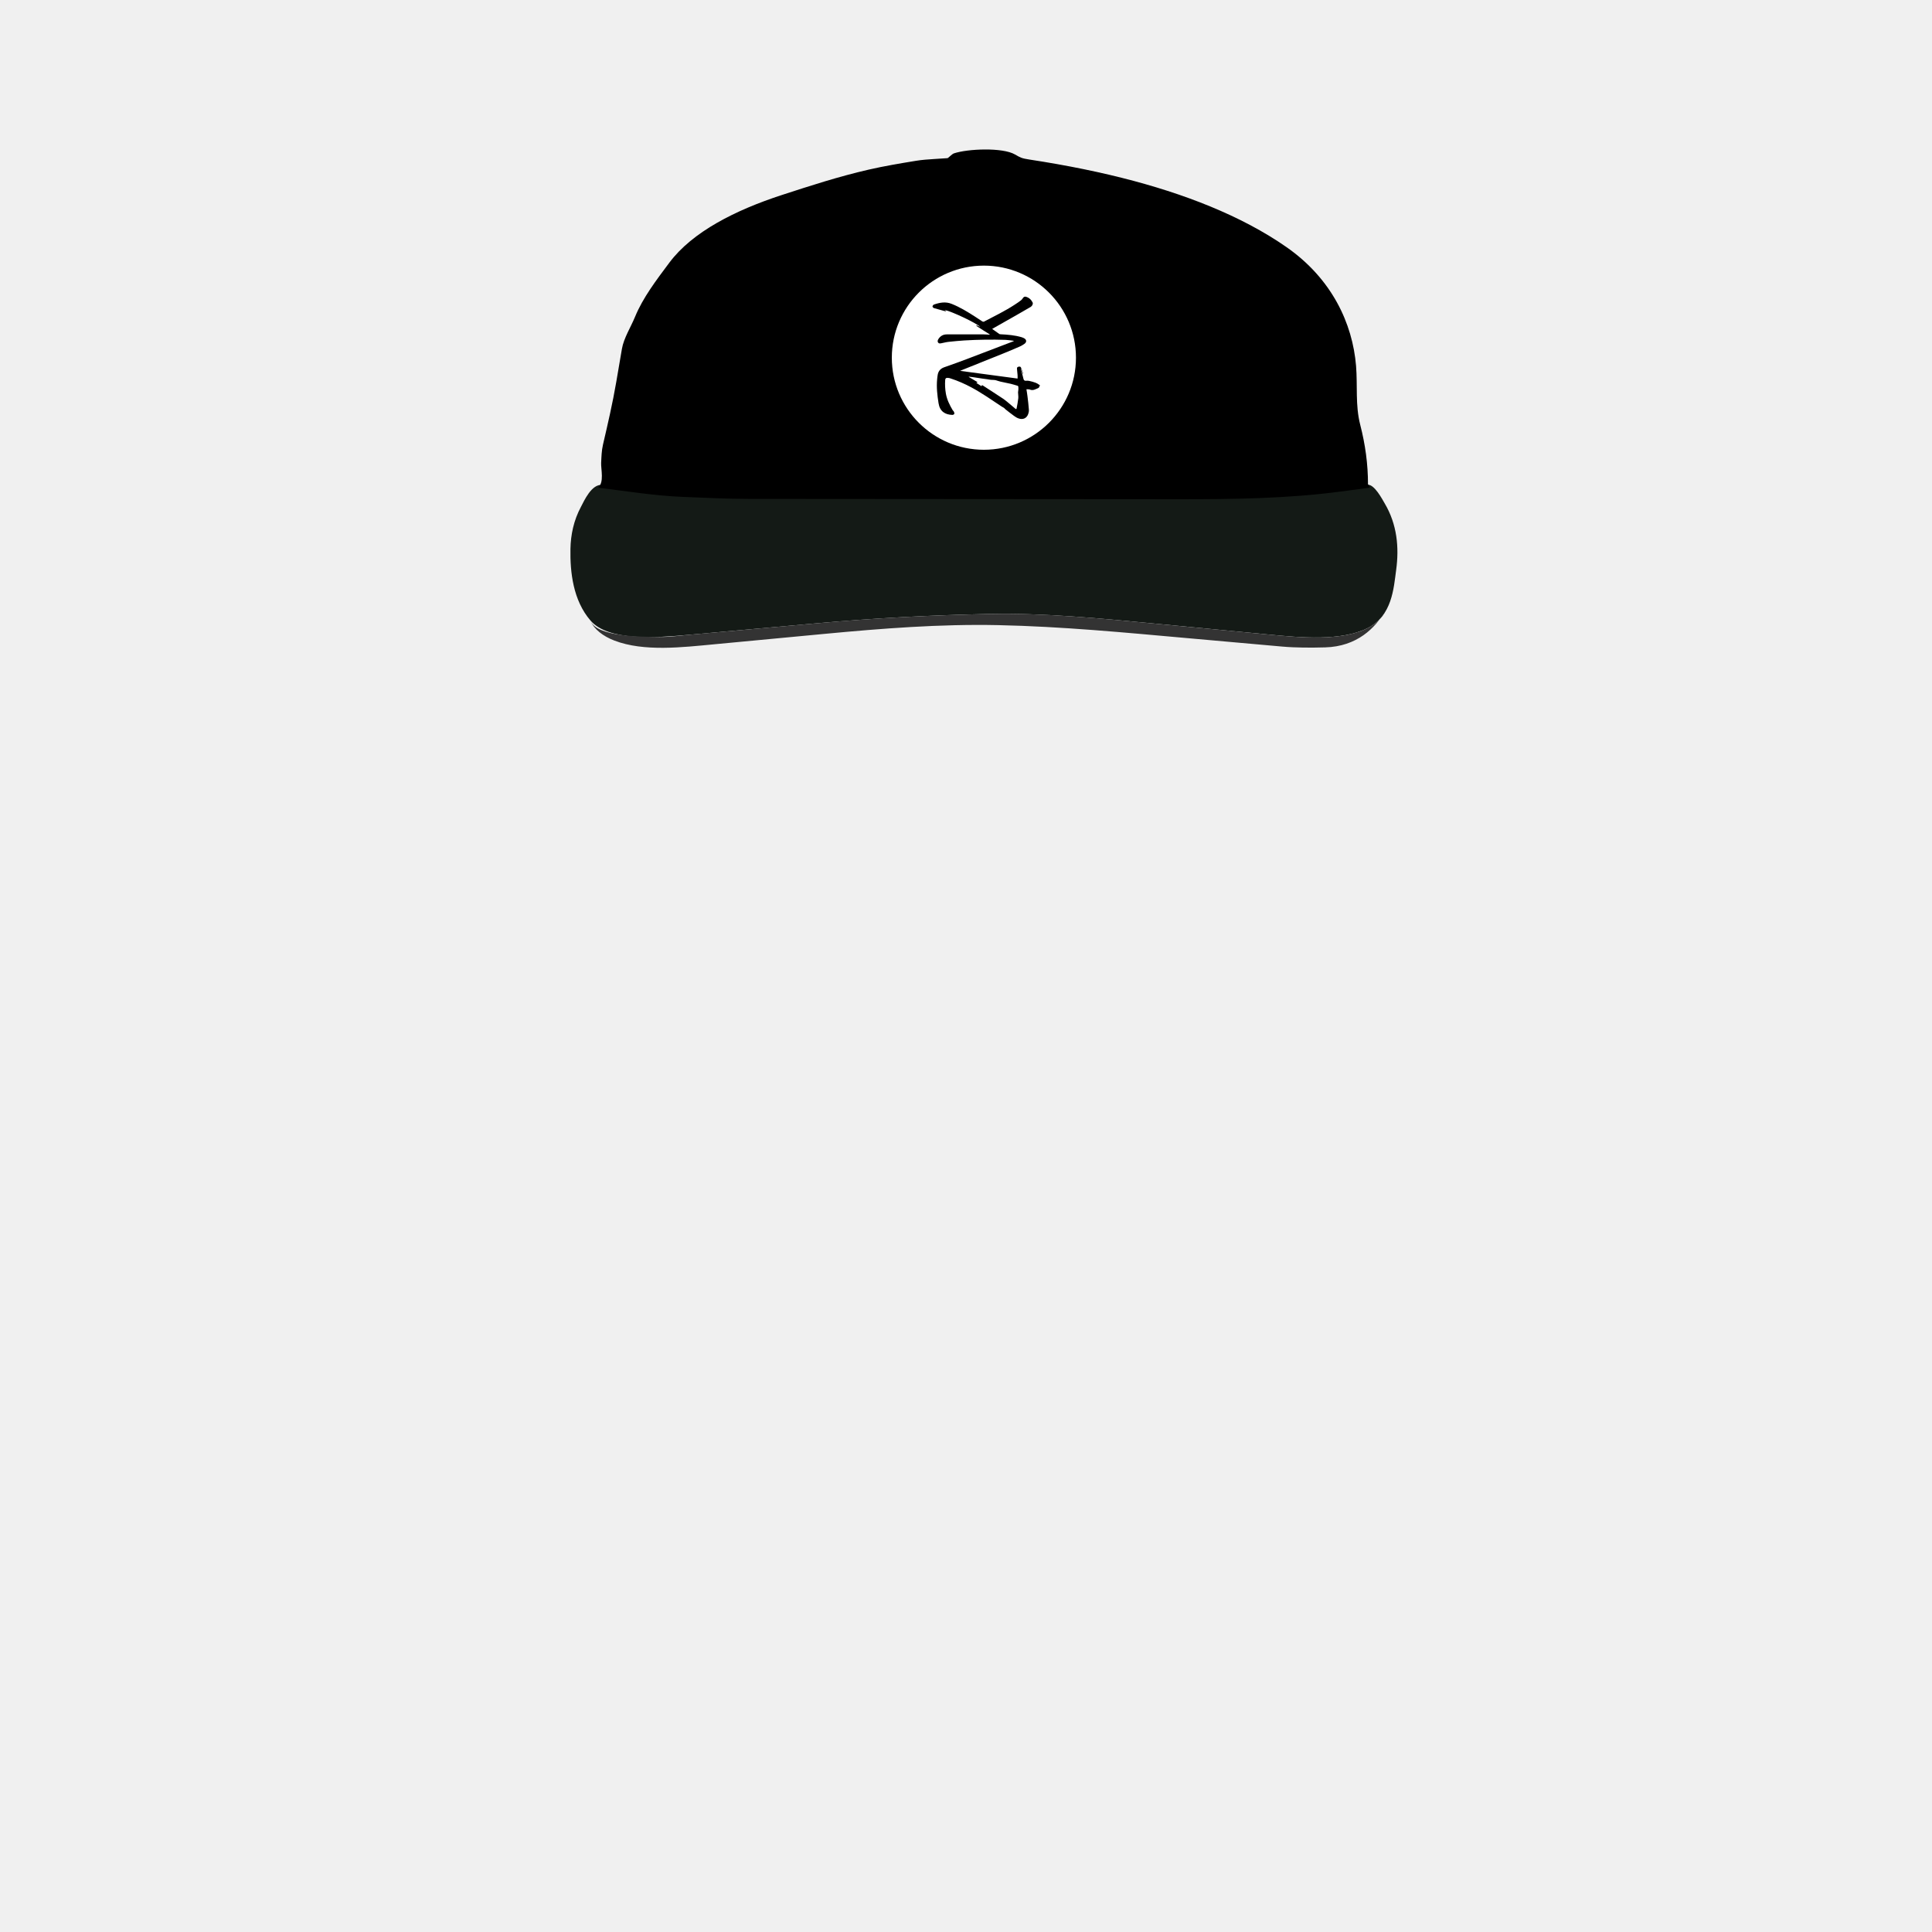
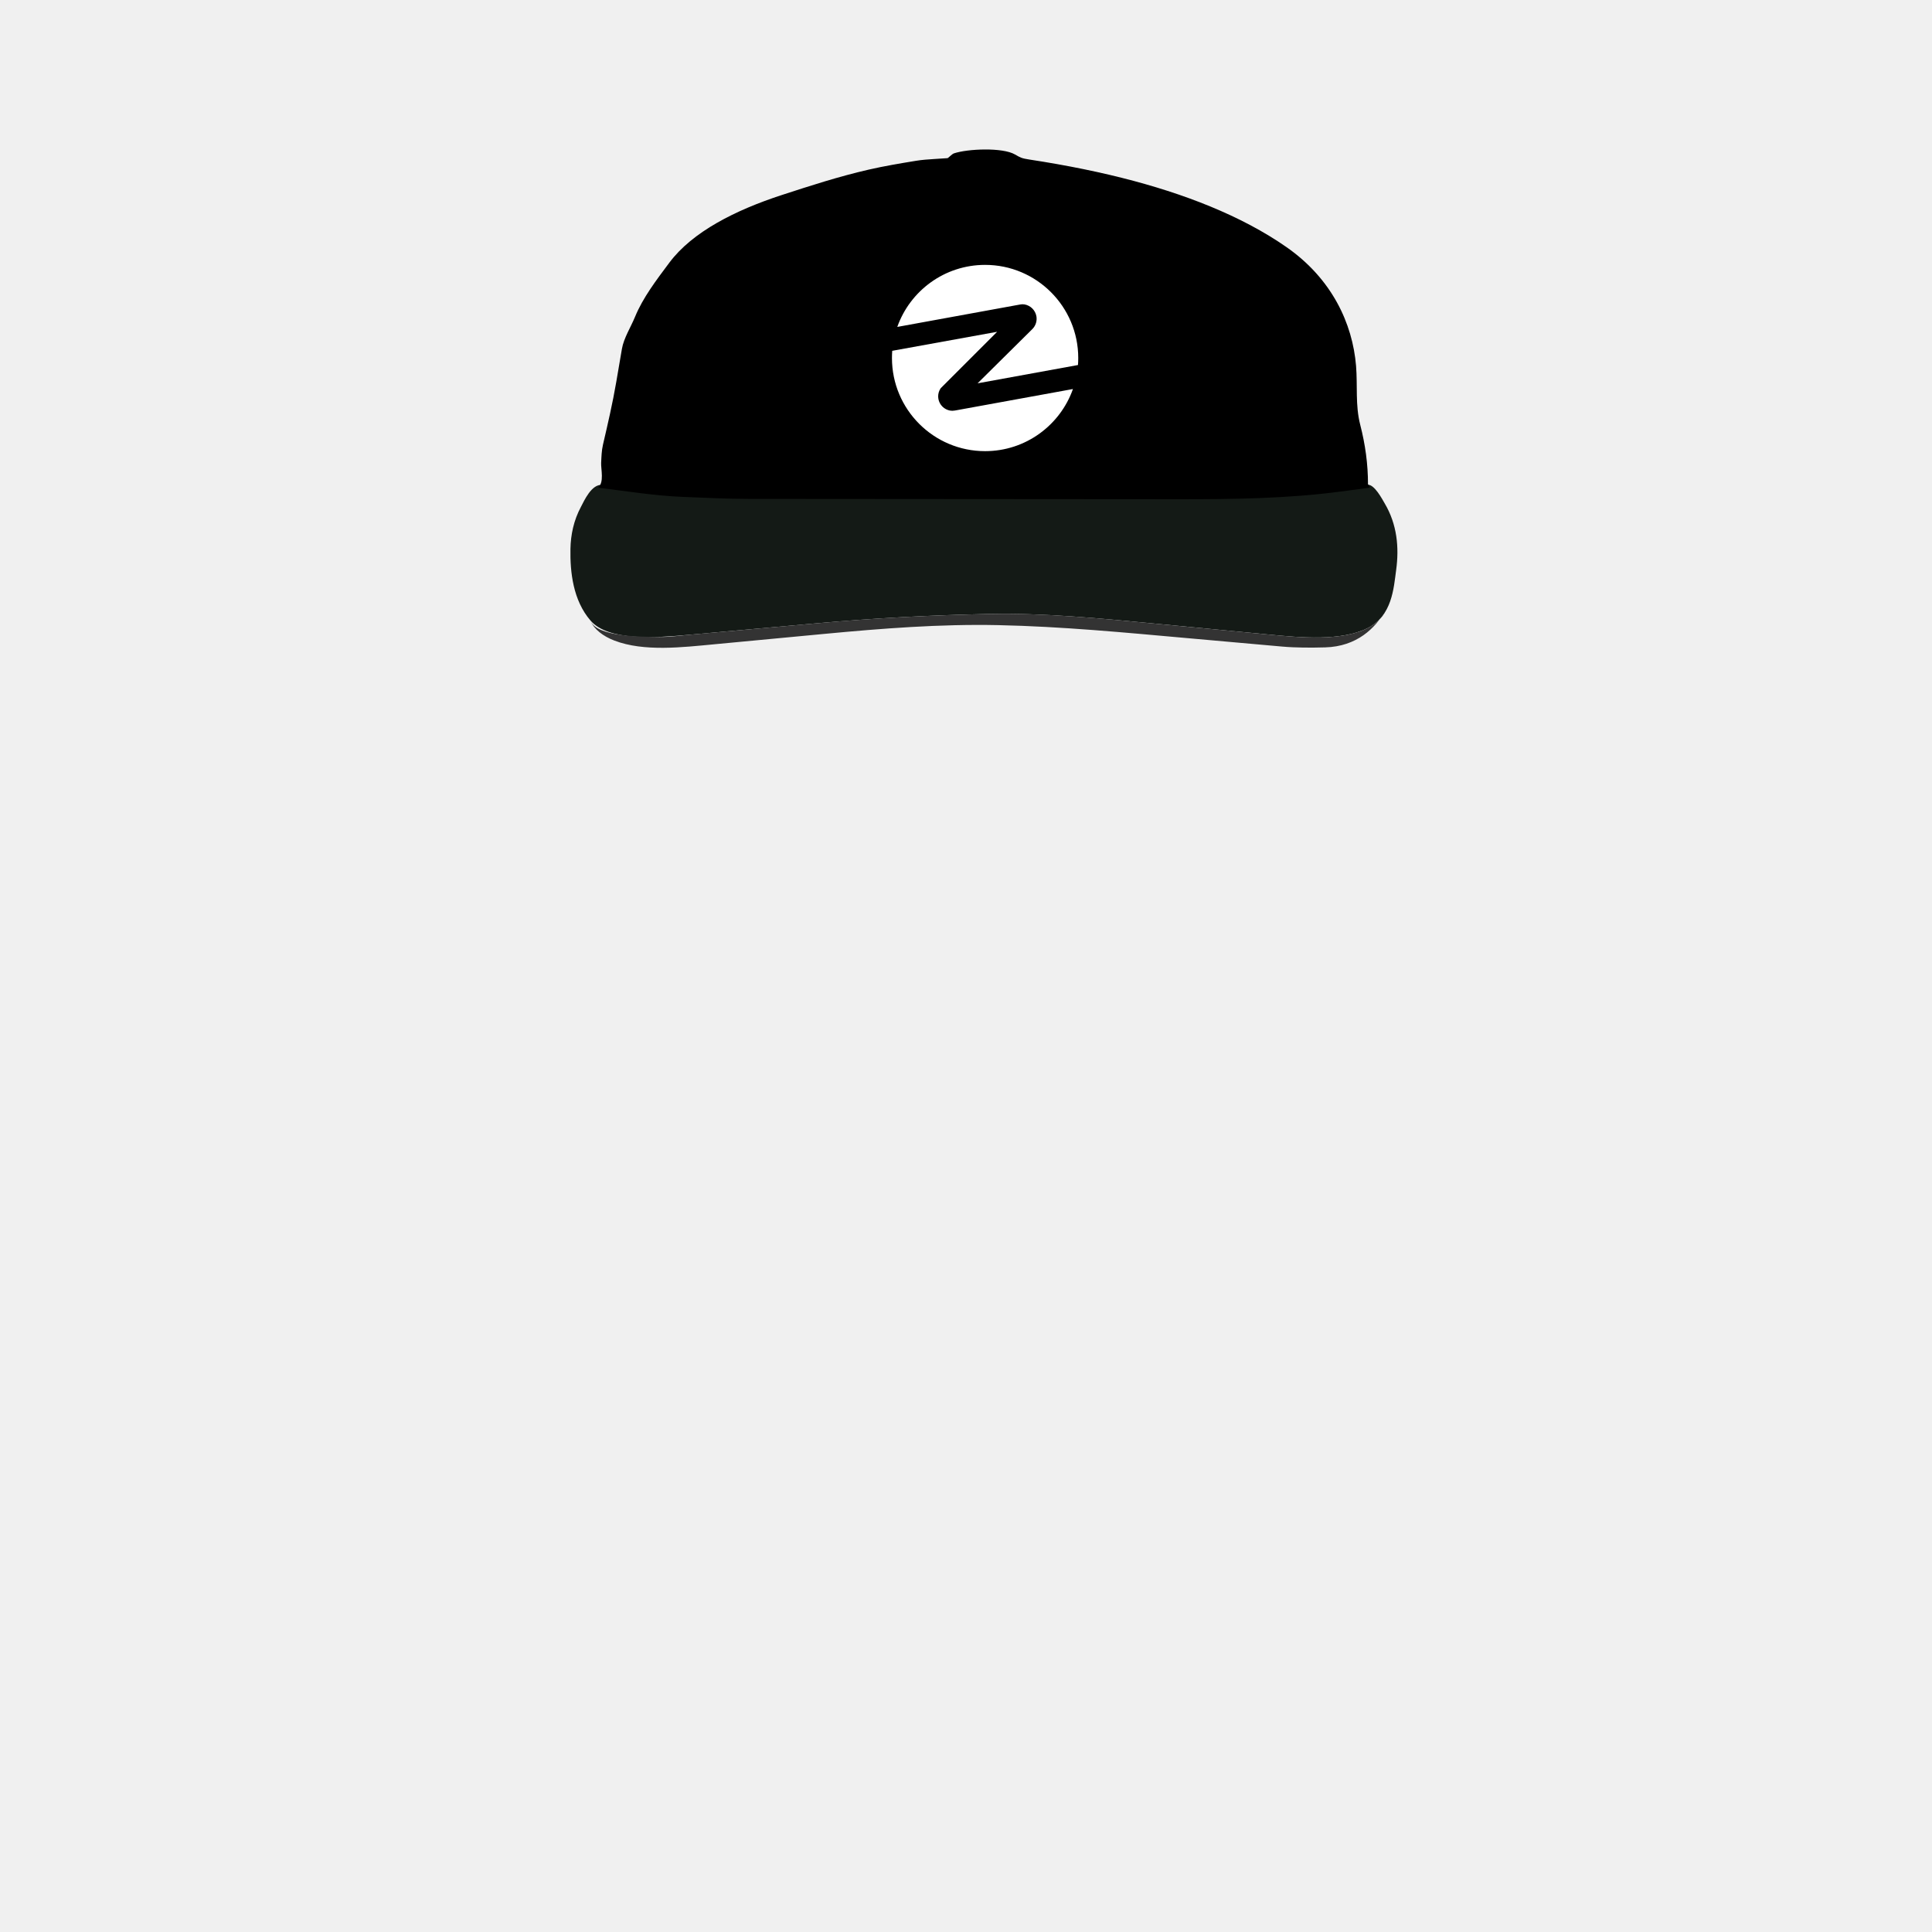
<svg xmlns="http://www.w3.org/2000/svg" viewBox="0 0 2000 2000" fill-rule="evenodd" clip-rule="evenodd" stroke-linejoin="round" stroke-miterlimit="2">
  <path d="M760.61 513.037l431.041.317c49.666.036 100.128.727 149.472-2.865 15.82-1.152 30.895-2.964 46.513-5.04 9.228-1.229 18.459-2.452 27.69-3.68 7.35-.973 15.672 15.26 18.056 19.265 12.955 21.796 15.068 45.73 11.933 68.835-2.593 19.08-4.097 47.785-29.889 60.516-27.423 13.543-69.116 9.633-101.028 6.573L1195 645.513c-55.704-5.34-114.474-11.06-170.894-9.942-60.455 1.197-119.762 4.373-179.671 9.762-43.954 3.953-87.908 7.908-131.862 11.866-33.375 2.997-82.664 6.792-101.317-14.842-18.057-20.95-21.157-50.085-20.73-73.999.262-14.79 3.371-29.663 10.86-43.66 3.157-5.902 11.005-24.086 22.252-22.728 23.375 2.819 46.92 6.6 70.507 8.505 21.885 1.767 44.443 1.715 66.465 2.562" fill="#141a16" />
  <path d="M611.258 642.87c7.375 16.398 51.365 16.239 71.149 16.52 10.73.153 21.575-1.421 32.178-2.375 44.08-3.965 88.157-7.932 132.238-11.896 59.446-5.349 118.316-8.38 178.29-9.57 56.774-1.123 115.88 4.785 171.929 10.162 39.462 3.779 78.922 7.562 118.384 11.346 32.472 3.112 75.909 7.028 102.714-8.105 7.991-4.51 13.438-10.548 16.251-17.186-10.504 18.386-29.67 37.514-62.614 38.406-14.32.39-30.291.422-44.462-.842-32.552-2.896-65.094-5.797-97.646-8.693-65.55-5.839-130.217-12.098-196.378-13.506-60.038-1.276-120.42 3.454-179.783 9.059-37.89 3.577-75.782 7.154-113.667 10.734-33.29 3.143-73.328 7.946-103.842-3.802-11.863-4.566-20.776-11.573-24.741-20.252" fill="#333" />
  <path d="M1416.144 501.42c0-20.925-2.75-41.1-8.055-61.728-5.197-20.216-2.642-40.447-4.306-60.887-3.599-44.063-25.106-90.26-71.963-122.954-46.814-32.672-106.897-55.78-170.367-71.724-17.417-4.376-35.133-8.234-53.039-11.657a1144.988 1144.988 0 00-28.283-5.02 1274.71 1274.71 0 00-14.58-2.308c-7.794-1.183-9.193-1.958-14.825-5.227-12.854-7.464-48.96-5.936-63.282-1.125-1.932.653-5.843 4.874-6.576 4.925-4.602.299-9.193.6-13.795.9-6.288.414-12.493.807-18.637 1.816-16.674 2.728-32.902 5.435-49.111 9.151-31.137 7.143-60.581 16.713-90.056 26.323-47.645 15.53-92.393 37.93-116.344 69.986-13.574 18.16-27.421 36.33-35.479 55.957-4.388 10.684-11.745 22.232-13.623 33.225-1.97 11.547-3.946 23.09-5.92 34.632-3.703 21.634-8.686 43.061-13.695 64.59-1.466 6.305-1.584 12.52-1.899 18.91-.322 6.428 3.394 20.211-3.232 25.631 29.205 3.523 58.57 8.418 88.244 9.562 22.52.868 44.977 2.05 67.534 2.066 78.184.056 156.373.116 234.562.173 69.957.049 139.903.103 209.855.154 56.48.043 112.939-.563 168.363-7.925 10.112-1.345 20.221-2.687 30.33-4.03-.559-1.052-.839-2.523-1.821-3.417" fill-rule="nonzero" />
-   <g fill="#fff" fill-rule="nonzero">
-     <path d="M1018.522 274.976c-52.6 0-95.308 42.707-95.308 95.308 0 52.6 42.707 95.308 95.308 95.308 52.6 0 95.308-42.708 95.308-95.308 0-52.6-42.708-95.308-95.308-95.308zm57.184 125.468c-.12.362-.12.845-.361.966-.845.482-1.69.844-2.655 1.206-2.05.965-3.98 1.689-6.394.724-1.085-.483-2.292-.241-3.74-.362.362 2.533.845 4.826 1.086 7.238a265.712 265.712 0 011.448 13.754c.12 1.448-.12 3.016-.603 4.343-1.448 4.584-5.43 6.515-10.134 4.826-1.69-.604-3.258-1.569-4.705-2.654-3.017-2.172-6.033-4.585-8.928-6.877-.362-.241-.603-.724-.965-.965l-.362-.362c-.724-.483-1.568-.845-2.292-1.327-10.376-6.877-20.51-13.995-31.488-19.906-6.997-3.74-14.115-6.877-21.595-9.29-.965-.362-2.051-.603-3.137-.603-1.448-.12-2.292.603-2.413 2.05-.362 4.827-.12 9.532.724 14.357 1.086 6.153 3.86 11.703 6.997 17.011.362.603.965.965 1.207 1.448.362.724.724 1.81.482 2.413-.241.603-1.327 1.085-1.93 1.085-7.6-.24-13.03-3.619-14.357-12.064-1.327-8.324-2.292-16.649-1.447-25.094.12-1.568.362-3.016.603-4.584.724-3.86 3.016-6.274 6.756-7.6a870.095 870.095 0 0024.852-9.049c15.322-5.79 30.523-11.702 45.845-17.493.362-.12.844-.362 1.206-.483v-.362c-2.775-.361-5.67-.844-8.445-.965-14.236-.482-28.472-.241-42.707.604-5.43.361-10.738.844-16.167 1.447-2.533.242-5.067.965-7.6 1.448-1.327.241-2.534.483-3.378-.724-.845-1.206-.362-2.413.241-3.499 2.051-3.257 4.947-4.946 8.807-4.946h21.475c5.67 0 11.22-.12 16.89 0 1.93 0 3.98.241 5.911.362l.12-.362c-4.584-2.895-9.289-5.79-13.873-8.807.12-.241.241-.362.362-.603 1.206.603 2.413 1.086 3.74 1.689-3.74-3.86-29.317-16.046-37.038-17.614.724.483 1.207.724 1.69 1.086v.241c-.604 0-1.087 0-1.57-.12-3.618-.966-7.238-1.93-10.857-3.017-.724-.24-1.689-1.085-1.689-1.689 0-.723.845-1.81 1.448-2.05 6.032-2.051 12.064-3.258 18.338-.724 8.565 3.378 16.407 8.203 24.128 13.15 2.534 1.689 5.067 3.378 7.721 5.067.362.241 1.207.362 1.569.241 10.737-5.67 21.595-10.858 31.729-17.493 2.292-1.448 4.584-3.016 6.756-4.705a8.868 8.868 0 001.93-2.293c.724-1.085 1.81-1.689 3.016-1.327 3.258.845 5.55 3.016 6.997 5.912.724 1.327-.361 3.62-1.93 4.584-4.946 2.896-9.893 5.791-14.839 8.566-8.324 4.705-16.649 9.41-25.094 14.236a981.569 981.569 0 017.48 5.308c.362.241.845.12 1.207.241 7.359.362 14.718.966 21.715 3.017.966.24 1.81.723 2.655 1.085 2.654 1.448 2.895 3.982.361 5.791-1.568 1.086-3.257 2.172-5.067 2.896-5.55 2.412-11.22 4.825-16.89 7.118-14.235 5.79-28.471 11.46-42.707 17.13-.724.242-1.327.604-1.93.845 19.785 2.654 39.57 5.309 59.476 7.963 0-1.086.121-2.292 0-3.499-.12-2.171-.482-4.343-.603-6.515-.12-1.085.242-1.93 1.327-2.171 1.086-.362 2.293-.362 2.775.724.965 2.05 1.569 4.222 2.292 6.394-.12 0-.24.12-.362.12-.603-1.689-1.085-3.378-1.689-5.187-.12 0-.12 0-.24.12.723 3.016 1.568 6.033 2.291 9.049l.362 1.447c.362 1.327 1.207 1.93 2.534 1.81 1.086-.12 2.171-.12 3.257.12a47.348 47.348 0 016.756 1.93c1.327.483 2.413 1.207 3.62 2.052 1.206.482.844 1.327 0 2.171z" />
-     <path d="M1054.232 401.892c-.12-.965.362-2.292-1.206-2.654-2.293-.603-4.464-1.448-6.756-1.93-3.62-.845-7.239-1.448-10.738-2.293-.965-.24-1.93-.603-2.895-.844-.845-.241-1.69-.603-2.534-.724-1.327-.241-2.774-.12-4.101-.241-6.274-.845-12.547-1.81-18.82-2.775-1.449-.241-2.776-.362-4.223-.483 0 .121 0 .121-.121.242 3.016 1.81 6.032 3.498 9.169 5.429-.724.362-.965.482-1.327.724 1.81 1.206 3.498 2.171 5.429 3.498.12-1.568.965-1.086 1.568-.603 6.997 4.584 14.115 9.048 21.113 13.753 1.81 1.207 3.498 2.775 5.187 4.102 2.293 1.93 4.705 3.981 6.998 5.912.723.603 1.327.724 1.447-.362.604-3.378 1.327-6.756 1.69-10.255.24-2.05-.242-4.222-.242-6.273.12-1.448.483-2.896.362-4.223z" />
-   </g>
+   <path d="M990.885 424.558l119.824-21.835c-13.236 37.459-48.955 64.307-90.944 64.307-53.247 0-96.409-43.166-96.409-96.414 0-2.37.089-4.725.254-7.058 0-.14 0-.284.034-.423h.127l108.447-19.659-58.43 58.43a15.769 15.769 0 00-1.228 2.163 14.925 14.925 0 003.057 16.86 15.068 15.068 0 007.782 4.09h.03c.777.147 1.567.221 2.358.22a14.292 14.292 0 002.587-.24l2.51-.441z" fill="#fff" fill-rule="nonzero" />
+   <path d="M1116.192 370.616a98.2 98.2 0 01-.267 7.253l-103.942 18.943 56.313-55.77.572-.572a15.101 15.101 0 003.997-13.172 15.216 15.216 0 00-12.241-12.156 12.166 12.166 0 00-4.234.02l-3.658.661-123.867 22.602c13.248-37.416 48.95-64.218 90.9-64.218 53.24 0 96.427 43.187 96.427 96.41z" fill="#fff" fill-rule="nonzero" />
</svg>
